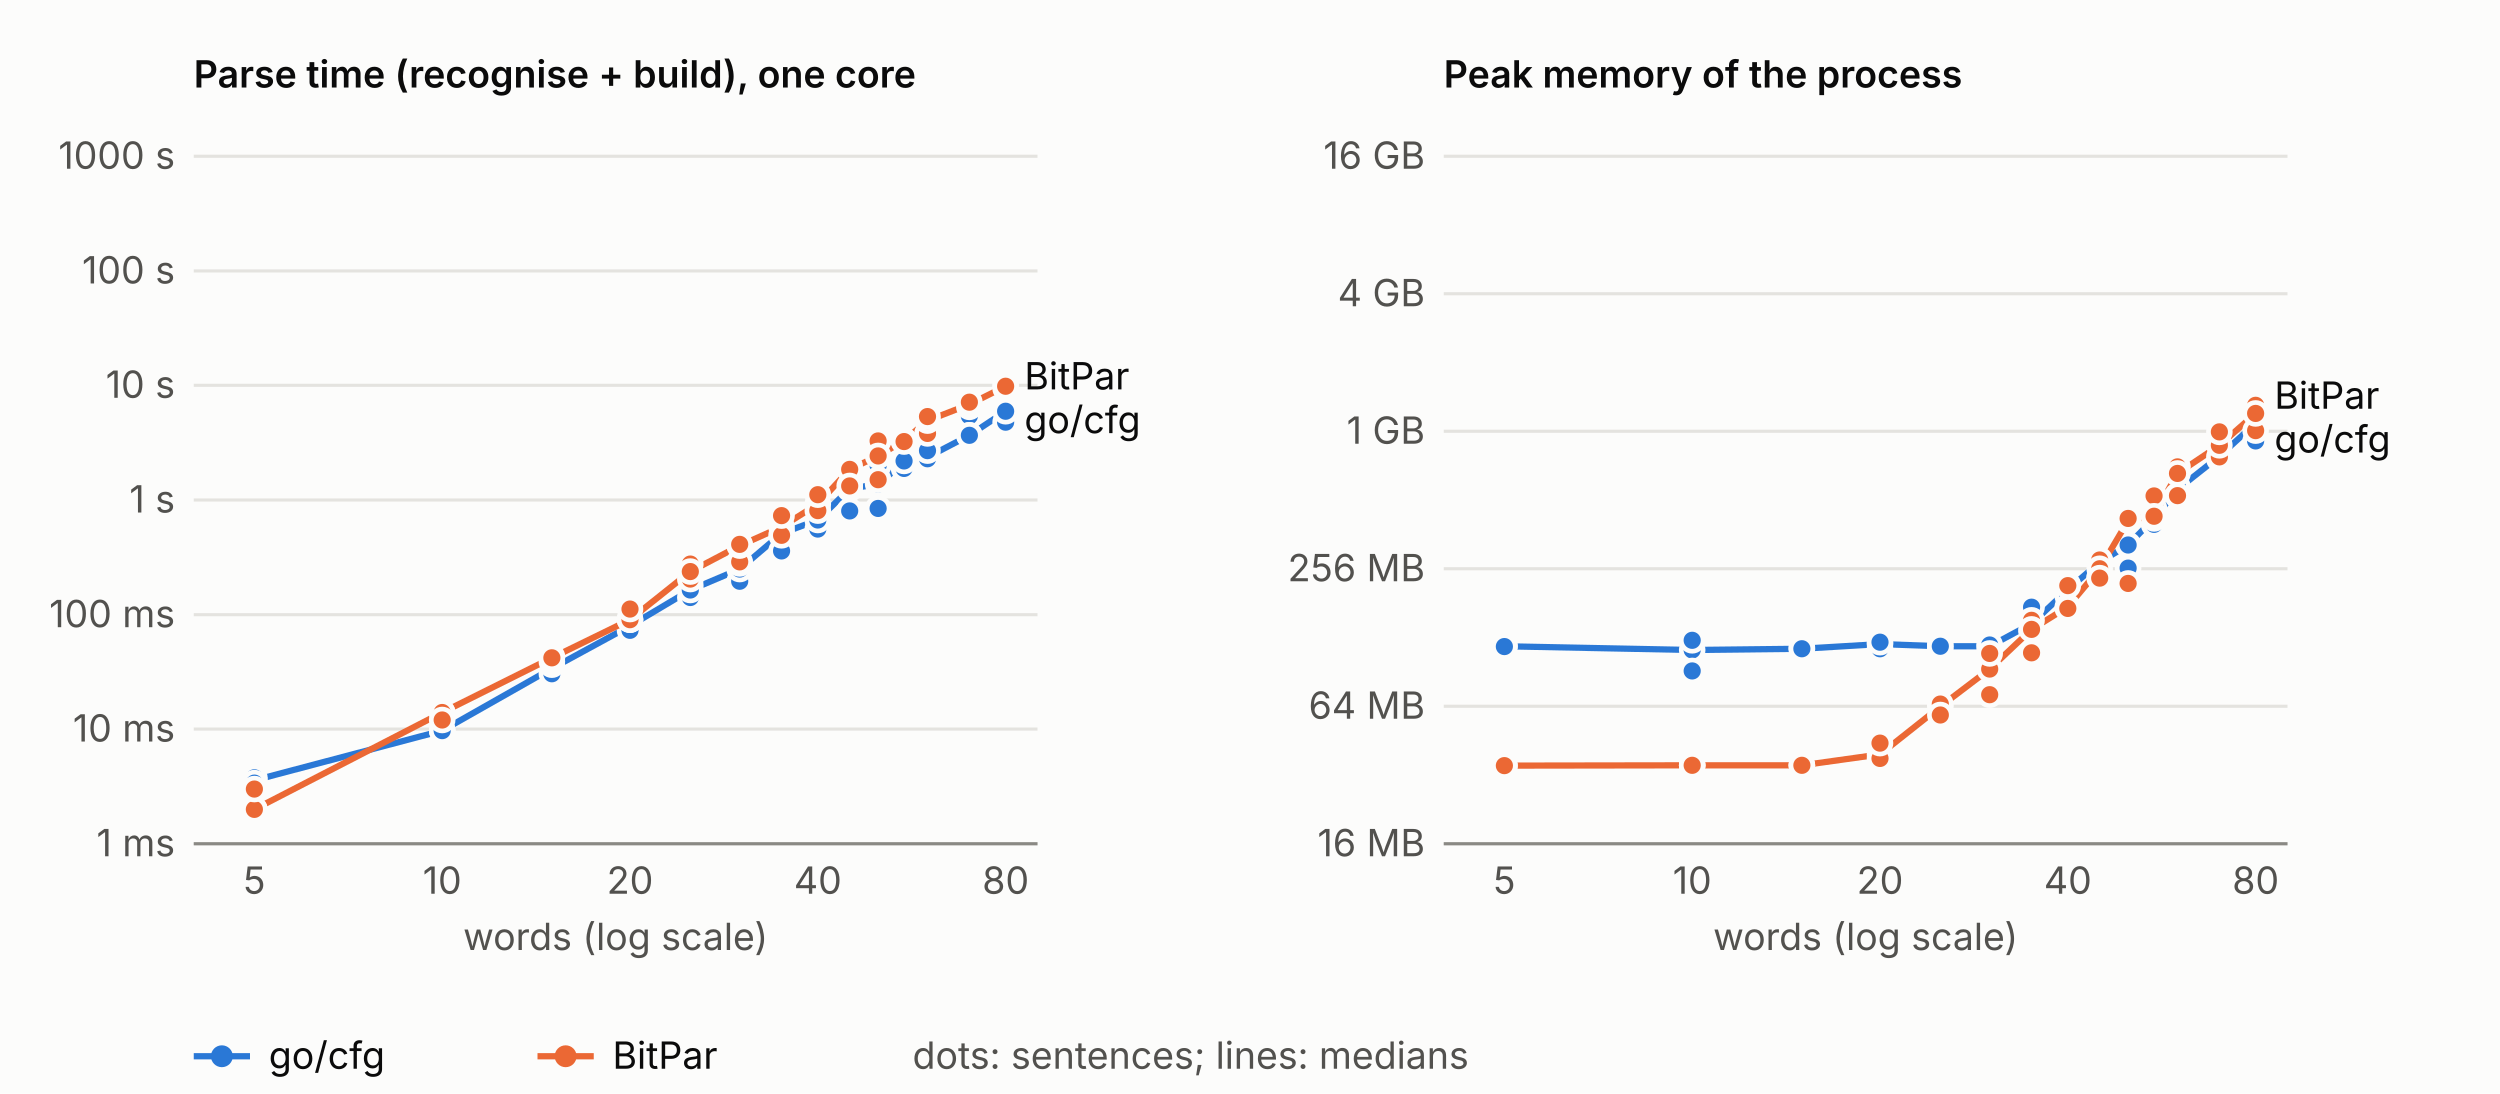
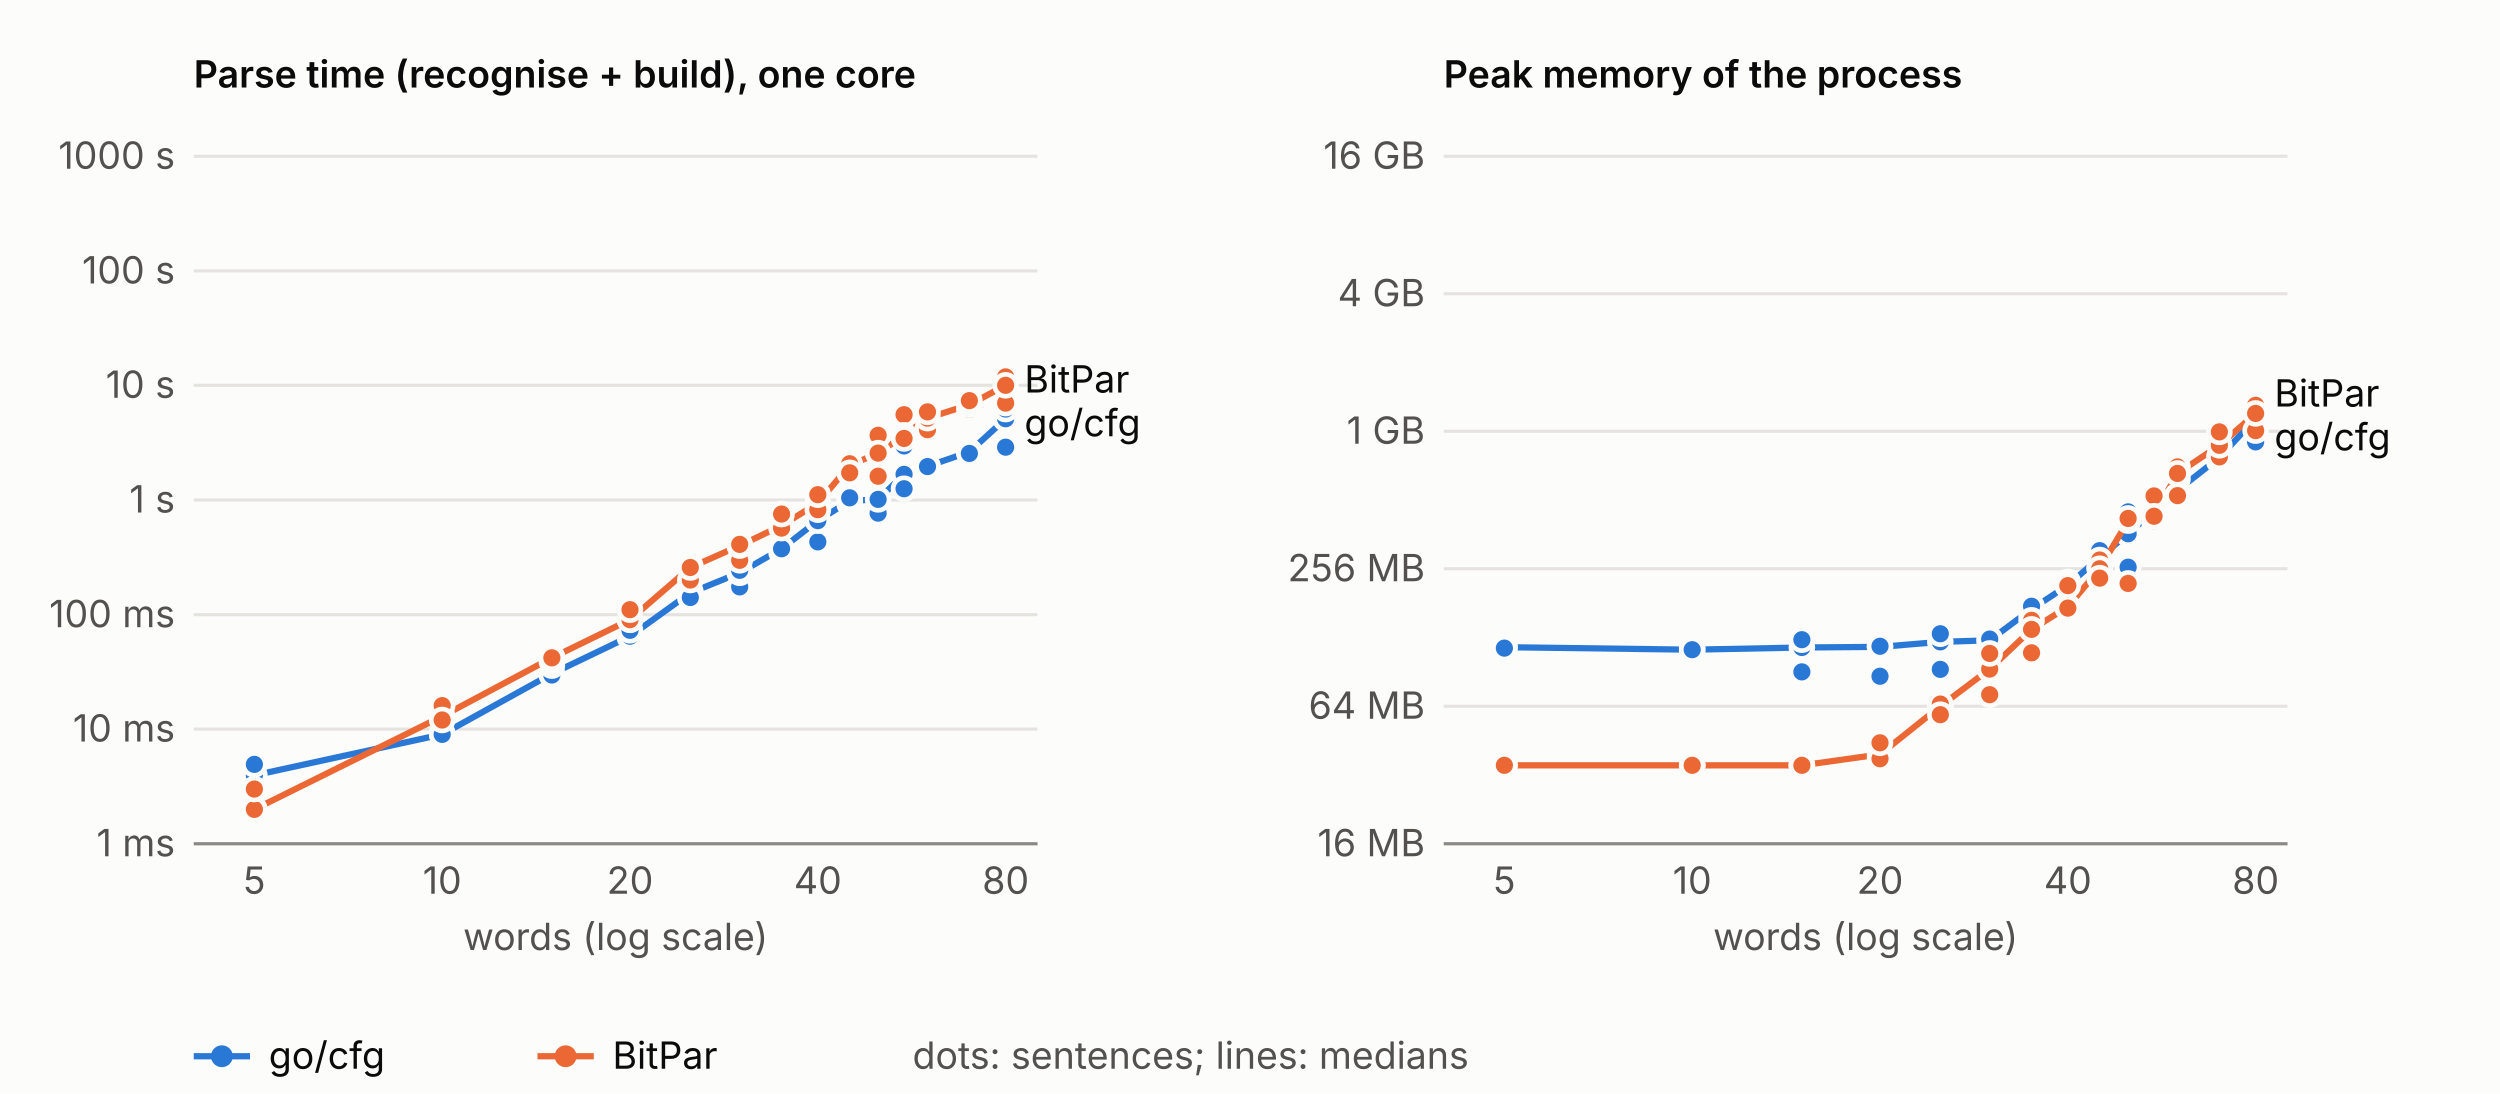
<svg xmlns="http://www.w3.org/2000/svg" viewBox="0 0 800 350" font-family="system-ui, -apple-system, Segoe UI, sans-serif" font-size="12">
  <rect width="100%" height="100%" fill="#fcfcfb" />
  <text x="62" y="28" fill="#0b0b0b" font-weight="600">Parse time (recognise + build), one core</text>
  <line x1="62" x2="332" y1="270.0" y2="270.0" stroke="#e4e3df" />
  <text x="56" y="270.0" fill="#52514e" text-anchor="end" dy="4">1 ms</text>
  <line x1="62" x2="332" y1="233.3" y2="233.3" stroke="#e4e3df" />
  <text x="56" y="233.3" fill="#52514e" text-anchor="end" dy="4">10 ms</text>
  <line x1="62" x2="332" y1="196.7" y2="196.7" stroke="#e4e3df" />
  <text x="56" y="196.7" fill="#52514e" text-anchor="end" dy="4">100 ms</text>
  <line x1="62" x2="332" y1="160.0" y2="160.0" stroke="#e4e3df" />
  <text x="56" y="160.0" fill="#52514e" text-anchor="end" dy="4">1 s</text>
  <line x1="62" x2="332" y1="123.3" y2="123.3" stroke="#e4e3df" />
  <text x="56" y="123.3" fill="#52514e" text-anchor="end" dy="4">10 s</text>
  <line x1="62" x2="332" y1="86.7" y2="86.7" stroke="#e4e3df" />
  <text x="56" y="86.7" fill="#52514e" text-anchor="end" dy="4">100 s</text>
  <line x1="62" x2="332" y1="50.0" y2="50.0" stroke="#e4e3df" />
  <text x="56" y="50.0" fill="#52514e" text-anchor="end" dy="4">1000 s</text>
  <text x="81.4" y="286" fill="#52514e" text-anchor="middle">5</text>
  <text x="141.5" y="286" fill="#52514e" text-anchor="middle">10</text>
  <text x="201.6" y="286" fill="#52514e" text-anchor="middle">20</text>
  <text x="261.7" y="286" fill="#52514e" text-anchor="middle">40</text>
  <text x="321.8" y="286" fill="#52514e" text-anchor="middle">80</text>
  <line x1="62" x2="332" y1="270" y2="270" stroke="#8a8984" />
  <text x="197" y="304" fill="#52514e" text-anchor="middle">words (log scale)</text>
-   <polyline fill="none" stroke="#2a78d6" stroke-width="2" points="81.4,249.7 141.5,233.8 176.6,213.9 201.6,200.3 220.9,188.8 236.7,182.1 250.1,170.7 261.7,166.4 271.9,156.4 281.0,154.9 289.3,148.0 296.8,146.3 310.2,139.3 321.8,131.6" />
-   <circle cx="81.4" cy="249.7" r="3.5" fill="#2a78d6" stroke="#fcfcfb" stroke-width="1.5" />
-   <circle cx="81.4" cy="248.9" r="3.5" fill="#2a78d6" stroke="#fcfcfb" stroke-width="1.5" />
-   <circle cx="81.4" cy="250.6" r="3.5" fill="#2a78d6" stroke="#fcfcfb" stroke-width="1.5" />
-   <circle cx="141.5" cy="233.6" r="3.5" fill="#2a78d6" stroke="#fcfcfb" stroke-width="1.5" />
-   <circle cx="141.5" cy="233.8" r="3.5" fill="#2a78d6" stroke="#fcfcfb" stroke-width="1.5" />
-   <circle cx="141.5" cy="233.8" r="3.5" fill="#2a78d6" stroke="#fcfcfb" stroke-width="1.5" />
-   <circle cx="176.6" cy="213.9" r="3.5" fill="#2a78d6" stroke="#fcfcfb" stroke-width="1.5" />
+   <polyline fill="none" stroke="#2a78d6" stroke-width="2" points="81.4,248.1 141.5,235.0 176.6,215.6 201.6,203.6 220.9,189.7 236.7,183.3 250.1,175.6 261.7,166.6 271.9,160.3 281.0,159.8 289.3,151.8 296.8,149.2 310.2,144.6 321.8,134.0" />
+   <circle cx="81.4" cy="248.1" r="3.5" fill="#2a78d6" stroke="#fcfcfb" stroke-width="1.5" />
+   <circle cx="81.4" cy="244.6" r="3.5" fill="#2a78d6" stroke="#fcfcfb" stroke-width="1.5" />
+   <circle cx="81.4" cy="259.2" r="3.5" fill="#2a78d6" stroke="#fcfcfb" stroke-width="1.5" />
+   <circle cx="141.5" cy="234.6" r="3.5" fill="#2a78d6" stroke="#fcfcfb" stroke-width="1.5" />
+   <circle cx="141.5" cy="235.0" r="3.5" fill="#2a78d6" stroke="#fcfcfb" stroke-width="1.5" />
+   <circle cx="141.5" cy="235.0" r="3.5" fill="#2a78d6" stroke="#fcfcfb" stroke-width="1.5" />
  <circle cx="176.6" cy="215.6" r="3.5" fill="#2a78d6" stroke="#fcfcfb" stroke-width="1.5" />
-   <circle cx="176.6" cy="212.7" r="3.5" fill="#2a78d6" stroke="#fcfcfb" stroke-width="1.5" />
-   <circle cx="201.6" cy="200.3" r="3.5" fill="#2a78d6" stroke="#fcfcfb" stroke-width="1.5" />
+   <circle cx="176.6" cy="216.0" r="3.5" fill="#2a78d6" stroke="#fcfcfb" stroke-width="1.5" />
+   <circle cx="176.6" cy="213.0" r="3.5" fill="#2a78d6" stroke="#fcfcfb" stroke-width="1.5" />
+   <circle cx="201.6" cy="204.0" r="3.5" fill="#2a78d6" stroke="#fcfcfb" stroke-width="1.5" />
+   <circle cx="201.6" cy="203.6" r="3.5" fill="#2a78d6" stroke="#fcfcfb" stroke-width="1.5" />
  <circle cx="201.6" cy="201.7" r="3.5" fill="#2a78d6" stroke="#fcfcfb" stroke-width="1.5" />
-   <circle cx="201.6" cy="198.2" r="3.5" fill="#2a78d6" stroke="#fcfcfb" stroke-width="1.5" />
-   <circle cx="220.9" cy="187.3" r="3.5" fill="#2a78d6" stroke="#fcfcfb" stroke-width="1.5" />
+   <circle cx="220.9" cy="189.7" r="3.5" fill="#2a78d6" stroke="#fcfcfb" stroke-width="1.5" />
+   <circle cx="220.9" cy="189.3" r="3.5" fill="#2a78d6" stroke="#fcfcfb" stroke-width="1.5" />
  <circle cx="220.9" cy="191.2" r="3.5" fill="#2a78d6" stroke="#fcfcfb" stroke-width="1.5" />
-   <circle cx="220.9" cy="188.8" r="3.5" fill="#2a78d6" stroke="#fcfcfb" stroke-width="1.5" />
-   <circle cx="236.7" cy="186.0" r="3.5" fill="#2a78d6" stroke="#fcfcfb" stroke-width="1.5" />
-   <circle cx="236.7" cy="182.1" r="3.5" fill="#2a78d6" stroke="#fcfcfb" stroke-width="1.5" />
-   <circle cx="236.7" cy="180.3" r="3.5" fill="#2a78d6" stroke="#fcfcfb" stroke-width="1.5" />
-   <circle cx="250.1" cy="170.1" r="3.5" fill="#2a78d6" stroke="#fcfcfb" stroke-width="1.5" />
-   <circle cx="250.1" cy="176.3" r="3.5" fill="#2a78d6" stroke="#fcfcfb" stroke-width="1.5" />
-   <circle cx="250.1" cy="170.7" r="3.5" fill="#2a78d6" stroke="#fcfcfb" stroke-width="1.5" />
-   <circle cx="261.7" cy="165.7" r="3.5" fill="#2a78d6" stroke="#fcfcfb" stroke-width="1.5" />
-   <circle cx="261.7" cy="169.3" r="3.5" fill="#2a78d6" stroke="#fcfcfb" stroke-width="1.5" />
-   <circle cx="261.7" cy="166.4" r="3.5" fill="#2a78d6" stroke="#fcfcfb" stroke-width="1.5" />
-   <circle cx="271.9" cy="156.4" r="3.5" fill="#2a78d6" stroke="#fcfcfb" stroke-width="1.5" />
-   <circle cx="271.9" cy="155.2" r="3.5" fill="#2a78d6" stroke="#fcfcfb" stroke-width="1.5" />
-   <circle cx="271.9" cy="163.5" r="3.5" fill="#2a78d6" stroke="#fcfcfb" stroke-width="1.5" />
-   <circle cx="281.0" cy="149.0" r="3.5" fill="#2a78d6" stroke="#fcfcfb" stroke-width="1.5" />
-   <circle cx="281.0" cy="162.7" r="3.5" fill="#2a78d6" stroke="#fcfcfb" stroke-width="1.5" />
-   <circle cx="281.0" cy="154.9" r="3.5" fill="#2a78d6" stroke="#fcfcfb" stroke-width="1.5" />
-   <circle cx="289.3" cy="148.0" r="3.5" fill="#2a78d6" stroke="#fcfcfb" stroke-width="1.5" />
-   <circle cx="289.3" cy="149.9" r="3.5" fill="#2a78d6" stroke="#fcfcfb" stroke-width="1.5" />
-   <circle cx="289.3" cy="147.5" r="3.5" fill="#2a78d6" stroke="#fcfcfb" stroke-width="1.5" />
-   <circle cx="296.8" cy="146.3" r="3.5" fill="#2a78d6" stroke="#fcfcfb" stroke-width="1.5" />
-   <circle cx="296.8" cy="146.8" r="3.5" fill="#2a78d6" stroke="#fcfcfb" stroke-width="1.5" />
-   <circle cx="296.8" cy="144.2" r="3.5" fill="#2a78d6" stroke="#fcfcfb" stroke-width="1.5" />
-   <circle cx="310.2" cy="133.1" r="3.5" fill="#2a78d6" stroke="#fcfcfb" stroke-width="1.5" />
-   <circle cx="310.2" cy="139.3" r="3.5" fill="#2a78d6" stroke="#fcfcfb" stroke-width="1.5" />
-   <circle cx="310.2" cy="139.3" r="3.5" fill="#2a78d6" stroke="#fcfcfb" stroke-width="1.5" />
-   <circle cx="321.8" cy="135.1" r="3.5" fill="#2a78d6" stroke="#fcfcfb" stroke-width="1.5" />
+   <circle cx="236.7" cy="187.8" r="3.5" fill="#2a78d6" stroke="#fcfcfb" stroke-width="1.5" />
+   <circle cx="236.7" cy="183.3" r="3.5" fill="#2a78d6" stroke="#fcfcfb" stroke-width="1.5" />
+   <circle cx="236.7" cy="182.5" r="3.5" fill="#2a78d6" stroke="#fcfcfb" stroke-width="1.5" />
+   <circle cx="250.1" cy="176.8" r="3.5" fill="#2a78d6" stroke="#fcfcfb" stroke-width="1.5" />
+   <circle cx="250.1" cy="175.6" r="3.5" fill="#2a78d6" stroke="#fcfcfb" stroke-width="1.5" />
+   <circle cx="250.1" cy="167.5" r="3.5" fill="#2a78d6" stroke="#fcfcfb" stroke-width="1.5" />
+   <circle cx="261.7" cy="163.0" r="3.5" fill="#2a78d6" stroke="#fcfcfb" stroke-width="1.5" />
+   <circle cx="261.7" cy="173.4" r="3.5" fill="#2a78d6" stroke="#fcfcfb" stroke-width="1.5" />
+   <circle cx="261.7" cy="166.6" r="3.5" fill="#2a78d6" stroke="#fcfcfb" stroke-width="1.5" />
+   <circle cx="271.9" cy="161.3" r="3.5" fill="#2a78d6" stroke="#fcfcfb" stroke-width="1.5" />
+   <circle cx="271.9" cy="160.3" r="3.5" fill="#2a78d6" stroke="#fcfcfb" stroke-width="1.5" />
+   <circle cx="271.9" cy="159.3" r="3.5" fill="#2a78d6" stroke="#fcfcfb" stroke-width="1.5" />
+   <circle cx="281.0" cy="141.4" r="3.5" fill="#2a78d6" stroke="#fcfcfb" stroke-width="1.5" />
+   <circle cx="281.0" cy="164.2" r="3.5" fill="#2a78d6" stroke="#fcfcfb" stroke-width="1.5" />
+   <circle cx="281.0" cy="159.8" r="3.5" fill="#2a78d6" stroke="#fcfcfb" stroke-width="1.5" />
+   <circle cx="289.3" cy="151.8" r="3.5" fill="#2a78d6" stroke="#fcfcfb" stroke-width="1.5" />
+   <circle cx="289.3" cy="156.4" r="3.5" fill="#2a78d6" stroke="#fcfcfb" stroke-width="1.5" />
+   <circle cx="289.3" cy="142.7" r="3.5" fill="#2a78d6" stroke="#fcfcfb" stroke-width="1.5" />
+   <circle cx="296.8" cy="149.2" r="3.5" fill="#2a78d6" stroke="#fcfcfb" stroke-width="1.5" />
+   <circle cx="296.8" cy="149.3" r="3.5" fill="#2a78d6" stroke="#fcfcfb" stroke-width="1.5" />
+   <circle cx="296.8" cy="138.6" r="3.5" fill="#2a78d6" stroke="#fcfcfb" stroke-width="1.5" />
+   <circle cx="310.2" cy="144.5" r="3.5" fill="#2a78d6" stroke="#fcfcfb" stroke-width="1.5" />
+   <circle cx="310.2" cy="144.6" r="3.5" fill="#2a78d6" stroke="#fcfcfb" stroke-width="1.5" />
+   <circle cx="310.2" cy="145.1" r="3.5" fill="#2a78d6" stroke="#fcfcfb" stroke-width="1.5" />
+   <circle cx="321.8" cy="143.1" r="3.5" fill="#2a78d6" stroke="#fcfcfb" stroke-width="1.5" />
+   <circle cx="321.8" cy="134.0" r="3.5" fill="#2a78d6" stroke="#fcfcfb" stroke-width="1.5" />
  <circle cx="321.8" cy="130.9" r="3.5" fill="#2a78d6" stroke="#fcfcfb" stroke-width="1.5" />
-   <circle cx="321.8" cy="131.6" r="3.5" fill="#2a78d6" stroke="#fcfcfb" stroke-width="1.5" />
-   <polyline fill="none" stroke="#eb6834" stroke-width="2" points="81.4,259.0 141.5,228.0 176.6,210.5 201.6,198.3 220.9,182.9 236.7,174.6 250.1,168.6 261.7,161.3 271.9,150.2 281.0,145.9 289.3,141.0 296.8,134.6 310.2,129.4 321.8,123.6" />
+   <polyline fill="none" stroke="#eb6834" stroke-width="2" points="81.4,259.0 141.5,229.2 176.6,210.5 201.6,198.3 220.9,181.6 236.7,174.6 250.1,168.2 261.7,161.0 271.9,148.9 281.0,145.0 289.3,139.3 296.8,133.8 310.2,129.5 321.8,123.3" />
  <circle cx="81.4" cy="259.0" r="3.5" fill="#eb6834" stroke="#fcfcfb" stroke-width="1.5" />
  <circle cx="81.4" cy="259.0" r="3.5" fill="#eb6834" stroke="#fcfcfb" stroke-width="1.5" />
  <circle cx="81.4" cy="252.5" r="3.5" fill="#eb6834" stroke="#fcfcfb" stroke-width="1.5" />
-   <circle cx="141.5" cy="228.0" r="3.5" fill="#eb6834" stroke="#fcfcfb" stroke-width="1.5" />
-   <circle cx="141.5" cy="228.0" r="3.5" fill="#eb6834" stroke="#fcfcfb" stroke-width="1.5" />
+   <circle cx="141.5" cy="229.2" r="3.5" fill="#eb6834" stroke="#fcfcfb" stroke-width="1.5" />
+   <circle cx="141.5" cy="225.8" r="3.5" fill="#eb6834" stroke="#fcfcfb" stroke-width="1.5" />
  <circle cx="141.5" cy="230.4" r="3.5" fill="#eb6834" stroke="#fcfcfb" stroke-width="1.5" />
  <circle cx="176.6" cy="210.1" r="3.5" fill="#eb6834" stroke="#fcfcfb" stroke-width="1.5" />
  <circle cx="176.6" cy="211.7" r="3.5" fill="#eb6834" stroke="#fcfcfb" stroke-width="1.5" />
  <circle cx="176.6" cy="210.5" r="3.5" fill="#eb6834" stroke="#fcfcfb" stroke-width="1.5" />
  <circle cx="201.6" cy="198.3" r="3.5" fill="#eb6834" stroke="#fcfcfb" stroke-width="1.5" />
  <circle cx="201.6" cy="198.3" r="3.5" fill="#eb6834" stroke="#fcfcfb" stroke-width="1.5" />
-   <circle cx="201.6" cy="194.9" r="3.5" fill="#eb6834" stroke="#fcfcfb" stroke-width="1.5" />
-   <circle cx="220.9" cy="180.5" r="3.5" fill="#eb6834" stroke="#fcfcfb" stroke-width="1.5" />
-   <circle cx="220.9" cy="185.3" r="3.5" fill="#eb6834" stroke="#fcfcfb" stroke-width="1.5" />
-   <circle cx="220.9" cy="182.9" r="3.5" fill="#eb6834" stroke="#fcfcfb" stroke-width="1.5" />
-   <circle cx="236.7" cy="179.8" r="3.5" fill="#eb6834" stroke="#fcfcfb" stroke-width="1.5" />
+   <circle cx="201.6" cy="195.1" r="3.5" fill="#eb6834" stroke="#fcfcfb" stroke-width="1.5" />
+   <circle cx="220.9" cy="181.1" r="3.5" fill="#eb6834" stroke="#fcfcfb" stroke-width="1.5" />
+   <circle cx="220.9" cy="185.6" r="3.5" fill="#eb6834" stroke="#fcfcfb" stroke-width="1.5" />
+   <circle cx="220.9" cy="181.6" r="3.5" fill="#eb6834" stroke="#fcfcfb" stroke-width="1.5" />
+   <circle cx="236.7" cy="179.3" r="3.5" fill="#eb6834" stroke="#fcfcfb" stroke-width="1.5" />
  <circle cx="236.7" cy="174.6" r="3.5" fill="#eb6834" stroke="#fcfcfb" stroke-width="1.5" />
  <circle cx="236.7" cy="174.2" r="3.5" fill="#eb6834" stroke="#fcfcfb" stroke-width="1.5" />
-   <circle cx="250.1" cy="168.6" r="3.5" fill="#eb6834" stroke="#fcfcfb" stroke-width="1.5" />
-   <circle cx="250.1" cy="171.3" r="3.5" fill="#eb6834" stroke="#fcfcfb" stroke-width="1.5" />
-   <circle cx="250.1" cy="165.0" r="3.5" fill="#eb6834" stroke="#fcfcfb" stroke-width="1.5" />
-   <circle cx="261.7" cy="161.3" r="3.5" fill="#eb6834" stroke="#fcfcfb" stroke-width="1.5" />
-   <circle cx="261.7" cy="163.4" r="3.5" fill="#eb6834" stroke="#fcfcfb" stroke-width="1.5" />
+   <circle cx="250.1" cy="168.2" r="3.5" fill="#eb6834" stroke="#fcfcfb" stroke-width="1.5" />
+   <circle cx="250.1" cy="169.0" r="3.5" fill="#eb6834" stroke="#fcfcfb" stroke-width="1.5" />
+   <circle cx="250.1" cy="164.5" r="3.5" fill="#eb6834" stroke="#fcfcfb" stroke-width="1.5" />
+   <circle cx="261.7" cy="161.0" r="3.5" fill="#eb6834" stroke="#fcfcfb" stroke-width="1.5" />
+   <circle cx="261.7" cy="163.1" r="3.5" fill="#eb6834" stroke="#fcfcfb" stroke-width="1.5" />
  <circle cx="261.7" cy="158.3" r="3.5" fill="#eb6834" stroke="#fcfcfb" stroke-width="1.5" />
-   <circle cx="271.9" cy="149.2" r="3.5" fill="#eb6834" stroke="#fcfcfb" stroke-width="1.5" />
-   <circle cx="271.9" cy="150.2" r="3.5" fill="#eb6834" stroke="#fcfcfb" stroke-width="1.5" />
-   <circle cx="271.9" cy="155.5" r="3.5" fill="#eb6834" stroke="#fcfcfb" stroke-width="1.5" />
-   <circle cx="281.0" cy="141.1" r="3.5" fill="#eb6834" stroke="#fcfcfb" stroke-width="1.5" />
-   <circle cx="281.0" cy="153.5" r="3.5" fill="#eb6834" stroke="#fcfcfb" stroke-width="1.5" />
-   <circle cx="281.0" cy="145.9" r="3.5" fill="#eb6834" stroke="#fcfcfb" stroke-width="1.5" />
-   <circle cx="289.3" cy="140.9" r="3.5" fill="#eb6834" stroke="#fcfcfb" stroke-width="1.5" />
-   <circle cx="289.3" cy="141.0" r="3.5" fill="#eb6834" stroke="#fcfcfb" stroke-width="1.5" />
-   <circle cx="289.3" cy="141.3" r="3.5" fill="#eb6834" stroke="#fcfcfb" stroke-width="1.5" />
-   <circle cx="296.8" cy="138.7" r="3.5" fill="#eb6834" stroke="#fcfcfb" stroke-width="1.5" />
-   <circle cx="296.8" cy="134.6" r="3.5" fill="#eb6834" stroke="#fcfcfb" stroke-width="1.5" />
-   <circle cx="296.8" cy="133.3" r="3.5" fill="#eb6834" stroke="#fcfcfb" stroke-width="1.5" />
-   <circle cx="310.2" cy="130.2" r="3.5" fill="#eb6834" stroke="#fcfcfb" stroke-width="1.5" />
-   <circle cx="310.2" cy="129.4" r="3.5" fill="#eb6834" stroke="#fcfcfb" stroke-width="1.5" />
-   <circle cx="310.2" cy="128.7" r="3.5" fill="#eb6834" stroke="#fcfcfb" stroke-width="1.5" />
-   <circle cx="321.8" cy="124.3" r="3.5" fill="#eb6834" stroke="#fcfcfb" stroke-width="1.5" />
-   <circle cx="321.8" cy="122.4" r="3.5" fill="#eb6834" stroke="#fcfcfb" stroke-width="1.5" />
-   <circle cx="321.8" cy="123.6" r="3.5" fill="#eb6834" stroke="#fcfcfb" stroke-width="1.5" />
-   <text x="321.8" y="120.6" fill="#0b0b0b" dx="6" dy="4">BitPar</text>
-   <text x="321.8" y="134.6" fill="#0b0b0b" dx="6" dy="4">go/cfg</text>
+   <circle cx="271.9" cy="148.9" r="3.5" fill="#eb6834" stroke="#fcfcfb" stroke-width="1.5" />
+   <circle cx="271.9" cy="148.4" r="3.5" fill="#eb6834" stroke="#fcfcfb" stroke-width="1.5" />
+   <circle cx="271.9" cy="151.3" r="3.5" fill="#eb6834" stroke="#fcfcfb" stroke-width="1.5" />
+   <circle cx="281.0" cy="139.3" r="3.5" fill="#eb6834" stroke="#fcfcfb" stroke-width="1.5" />
+   <circle cx="281.0" cy="152.4" r="3.5" fill="#eb6834" stroke="#fcfcfb" stroke-width="1.5" />
+   <circle cx="281.0" cy="145.0" r="3.5" fill="#eb6834" stroke="#fcfcfb" stroke-width="1.5" />
+   <circle cx="289.3" cy="132.7" r="3.5" fill="#eb6834" stroke="#fcfcfb" stroke-width="1.5" />
+   <circle cx="289.3" cy="139.3" r="3.5" fill="#eb6834" stroke="#fcfcfb" stroke-width="1.5" />
+   <circle cx="289.3" cy="140.3" r="3.5" fill="#eb6834" stroke="#fcfcfb" stroke-width="1.5" />
+   <circle cx="296.8" cy="137.5" r="3.5" fill="#eb6834" stroke="#fcfcfb" stroke-width="1.5" />
+   <circle cx="296.8" cy="133.8" r="3.5" fill="#eb6834" stroke="#fcfcfb" stroke-width="1.5" />
+   <circle cx="296.8" cy="131.8" r="3.5" fill="#eb6834" stroke="#fcfcfb" stroke-width="1.5" />
+   <circle cx="310.2" cy="131.0" r="3.5" fill="#eb6834" stroke="#fcfcfb" stroke-width="1.5" />
+   <circle cx="310.2" cy="129.5" r="3.5" fill="#eb6834" stroke="#fcfcfb" stroke-width="1.5" />
+   <circle cx="310.2" cy="128.2" r="3.5" fill="#eb6834" stroke="#fcfcfb" stroke-width="1.5" />
+   <circle cx="321.8" cy="129.0" r="3.5" fill="#eb6834" stroke="#fcfcfb" stroke-width="1.5" />
+   <circle cx="321.8" cy="120.6" r="3.5" fill="#eb6834" stroke="#fcfcfb" stroke-width="1.5" />
+   <circle cx="321.8" cy="123.3" r="3.5" fill="#eb6834" stroke="#fcfcfb" stroke-width="1.5" />
+   <text x="321.8" y="121.6" fill="#0b0b0b" dx="6" dy="4">BitPar</text>
+   <text x="321.8" y="135.6" fill="#0b0b0b" dx="6" dy="4">go/cfg</text>
  <text x="462" y="28" fill="#0b0b0b" font-weight="600">Peak memory of the process</text>
  <line x1="462" x2="732" y1="270.0" y2="270.0" stroke="#e4e3df" />
  <text x="456" y="270.0" fill="#52514e" text-anchor="end" dy="4">16 MB</text>
  <line x1="462" x2="732" y1="226.0" y2="226.0" stroke="#e4e3df" />
  <text x="456" y="226.0" fill="#52514e" text-anchor="end" dy="4">64 MB</text>
  <line x1="462" x2="732" y1="182.0" y2="182.0" stroke="#e4e3df" />
  <text x="456" y="182.0" fill="#52514e" text-anchor="end" dy="4">256 MB</text>
  <line x1="462" x2="732" y1="138.0" y2="138.0" stroke="#e4e3df" />
  <text x="456" y="138.0" fill="#52514e" text-anchor="end" dy="4">1 GB</text>
  <line x1="462" x2="732" y1="94.0" y2="94.0" stroke="#e4e3df" />
  <text x="456" y="94.0" fill="#52514e" text-anchor="end" dy="4">4 GB</text>
  <line x1="462" x2="732" y1="50.0" y2="50.0" stroke="#e4e3df" />
  <text x="456" y="50.0" fill="#52514e" text-anchor="end" dy="4">16 GB</text>
  <text x="481.4" y="286" fill="#52514e" text-anchor="middle">5</text>
  <text x="541.5" y="286" fill="#52514e" text-anchor="middle">10</text>
  <text x="601.6" y="286" fill="#52514e" text-anchor="middle">20</text>
  <text x="661.7" y="286" fill="#52514e" text-anchor="middle">40</text>
  <text x="721.8" y="286" fill="#52514e" text-anchor="middle">80</text>
  <line x1="462" x2="732" y1="270" y2="270" stroke="#8a8984" />
  <text x="597" y="304" fill="#52514e" text-anchor="middle">words (log scale)</text>
-   <polyline fill="none" stroke="#2a78d6" stroke-width="2" points="481.4,206.8 541.5,208.0 576.6,207.6 601.6,206.1 620.9,206.8 636.7,206.8 650.1,199.6 661.7,188.7 671.9,179.9 681.0,174.4 689.3,165.9 696.8,156.6 710.2,146.0 721.8,135.4" />
+   <polyline fill="none" stroke="#2a78d6" stroke-width="2" points="481.4,207.1 541.5,207.9 576.6,207.2 601.6,207.0 620.9,205.4 636.7,204.9 650.1,194.9 661.7,187.3 671.9,178.4 681.0,170.8 689.3,163.5 696.8,156.9 710.2,146.4 721.8,133.9" />
+   <circle cx="481.4" cy="207.1" r="3.5" fill="#2a78d6" stroke="#fcfcfb" stroke-width="1.5" />
  <circle cx="481.4" cy="206.7" r="3.5" fill="#2a78d6" stroke="#fcfcfb" stroke-width="1.5" />
-   <circle cx="481.4" cy="206.8" r="3.5" fill="#2a78d6" stroke="#fcfcfb" stroke-width="1.5" />
-   <circle cx="481.4" cy="206.9" r="3.5" fill="#2a78d6" stroke="#fcfcfb" stroke-width="1.5" />
-   <circle cx="541.5" cy="208.0" r="3.5" fill="#2a78d6" stroke="#fcfcfb" stroke-width="1.5" />
-   <circle cx="541.5" cy="214.7" r="3.5" fill="#2a78d6" stroke="#fcfcfb" stroke-width="1.5" />
-   <circle cx="541.5" cy="204.9" r="3.5" fill="#2a78d6" stroke="#fcfcfb" stroke-width="1.5" />
-   <circle cx="576.6" cy="207.8" r="3.5" fill="#2a78d6" stroke="#fcfcfb" stroke-width="1.5" />
-   <circle cx="576.6" cy="207.1" r="3.5" fill="#2a78d6" stroke="#fcfcfb" stroke-width="1.5" />
-   <circle cx="576.6" cy="207.6" r="3.5" fill="#2a78d6" stroke="#fcfcfb" stroke-width="1.5" />
-   <circle cx="601.6" cy="206.1" r="3.5" fill="#2a78d6" stroke="#fcfcfb" stroke-width="1.5" />
-   <circle cx="601.6" cy="207.6" r="3.5" fill="#2a78d6" stroke="#fcfcfb" stroke-width="1.5" />
-   <circle cx="601.6" cy="205.5" r="3.5" fill="#2a78d6" stroke="#fcfcfb" stroke-width="1.5" />
-   <circle cx="620.9" cy="206.1" r="3.5" fill="#2a78d6" stroke="#fcfcfb" stroke-width="1.5" />
-   <circle cx="620.9" cy="207.6" r="3.5" fill="#2a78d6" stroke="#fcfcfb" stroke-width="1.5" />
-   <circle cx="620.9" cy="206.8" r="3.5" fill="#2a78d6" stroke="#fcfcfb" stroke-width="1.5" />
-   <circle cx="636.7" cy="208.2" r="3.5" fill="#2a78d6" stroke="#fcfcfb" stroke-width="1.5" />
-   <circle cx="636.7" cy="206.8" r="3.5" fill="#2a78d6" stroke="#fcfcfb" stroke-width="1.5" />
+   <circle cx="481.4" cy="207.4" r="3.5" fill="#2a78d6" stroke="#fcfcfb" stroke-width="1.5" />
+   <circle cx="541.5" cy="208.5" r="3.5" fill="#2a78d6" stroke="#fcfcfb" stroke-width="1.5" />
+   <circle cx="541.5" cy="207.1" r="3.5" fill="#2a78d6" stroke="#fcfcfb" stroke-width="1.5" />
+   <circle cx="541.5" cy="207.9" r="3.5" fill="#2a78d6" stroke="#fcfcfb" stroke-width="1.5" />
+   <circle cx="576.6" cy="215.0" r="3.5" fill="#2a78d6" stroke="#fcfcfb" stroke-width="1.5" />
+   <circle cx="576.6" cy="207.2" r="3.5" fill="#2a78d6" stroke="#fcfcfb" stroke-width="1.5" />
+   <circle cx="576.6" cy="204.7" r="3.5" fill="#2a78d6" stroke="#fcfcfb" stroke-width="1.5" />
+   <circle cx="601.6" cy="216.4" r="3.5" fill="#2a78d6" stroke="#fcfcfb" stroke-width="1.5" />
+   <circle cx="601.6" cy="207.0" r="3.5" fill="#2a78d6" stroke="#fcfcfb" stroke-width="1.5" />
+   <circle cx="601.6" cy="206.8" r="3.5" fill="#2a78d6" stroke="#fcfcfb" stroke-width="1.5" />
+   <circle cx="620.9" cy="205.4" r="3.5" fill="#2a78d6" stroke="#fcfcfb" stroke-width="1.5" />
+   <circle cx="620.9" cy="202.8" r="3.5" fill="#2a78d6" stroke="#fcfcfb" stroke-width="1.5" />
+   <circle cx="620.9" cy="214.2" r="3.5" fill="#2a78d6" stroke="#fcfcfb" stroke-width="1.5" />
  <circle cx="636.7" cy="206.4" r="3.5" fill="#2a78d6" stroke="#fcfcfb" stroke-width="1.5" />
-   <circle cx="650.1" cy="199.6" r="3.5" fill="#2a78d6" stroke="#fcfcfb" stroke-width="1.5" />
-   <circle cx="650.1" cy="202.1" r="3.5" fill="#2a78d6" stroke="#fcfcfb" stroke-width="1.5" />
-   <circle cx="650.1" cy="194.3" r="3.5" fill="#2a78d6" stroke="#fcfcfb" stroke-width="1.5" />
-   <circle cx="661.7" cy="188.7" r="3.5" fill="#2a78d6" stroke="#fcfcfb" stroke-width="1.5" />
-   <circle cx="661.7" cy="190.8" r="3.5" fill="#2a78d6" stroke="#fcfcfb" stroke-width="1.5" />
-   <circle cx="661.7" cy="187.2" r="3.5" fill="#2a78d6" stroke="#fcfcfb" stroke-width="1.5" />
-   <circle cx="671.9" cy="179.2" r="3.5" fill="#2a78d6" stroke="#fcfcfb" stroke-width="1.5" />
-   <circle cx="671.9" cy="179.9" r="3.5" fill="#2a78d6" stroke="#fcfcfb" stroke-width="1.5" />
-   <circle cx="671.9" cy="184.7" r="3.5" fill="#2a78d6" stroke="#fcfcfb" stroke-width="1.5" />
-   <circle cx="681.0" cy="166.0" r="3.5" fill="#2a78d6" stroke="#fcfcfb" stroke-width="1.5" />
-   <circle cx="681.0" cy="181.8" r="3.5" fill="#2a78d6" stroke="#fcfcfb" stroke-width="1.5" />
-   <circle cx="681.0" cy="174.4" r="3.5" fill="#2a78d6" stroke="#fcfcfb" stroke-width="1.5" />
-   <circle cx="689.3" cy="162.8" r="3.5" fill="#2a78d6" stroke="#fcfcfb" stroke-width="1.5" />
-   <circle cx="689.3" cy="167.8" r="3.5" fill="#2a78d6" stroke="#fcfcfb" stroke-width="1.5" />
-   <circle cx="689.3" cy="165.9" r="3.5" fill="#2a78d6" stroke="#fcfcfb" stroke-width="1.5" />
-   <circle cx="696.8" cy="158.1" r="3.5" fill="#2a78d6" stroke="#fcfcfb" stroke-width="1.5" />
-   <circle cx="696.8" cy="156.6" r="3.5" fill="#2a78d6" stroke="#fcfcfb" stroke-width="1.5" />
-   <circle cx="696.8" cy="155.8" r="3.5" fill="#2a78d6" stroke="#fcfcfb" stroke-width="1.5" />
-   <circle cx="710.2" cy="146.9" r="3.5" fill="#2a78d6" stroke="#fcfcfb" stroke-width="1.5" />
-   <circle cx="710.2" cy="145.0" r="3.5" fill="#2a78d6" stroke="#fcfcfb" stroke-width="1.5" />
-   <circle cx="710.2" cy="146.0" r="3.5" fill="#2a78d6" stroke="#fcfcfb" stroke-width="1.5" />
-   <circle cx="721.8" cy="141.1" r="3.5" fill="#2a78d6" stroke="#fcfcfb" stroke-width="1.5" />
-   <circle cx="721.8" cy="135.0" r="3.5" fill="#2a78d6" stroke="#fcfcfb" stroke-width="1.5" />
-   <circle cx="721.8" cy="135.4" r="3.5" fill="#2a78d6" stroke="#fcfcfb" stroke-width="1.5" />
-   <polyline fill="none" stroke="#eb6834" stroke-width="2" points="481.4,245.0 541.5,244.9 576.6,244.9 601.6,241.4 620.9,226.1 636.7,214.1 650.1,201.4 661.7,194.2 671.9,182.0 681.0,166.6 689.3,164.9 696.8,151.5 710.2,142.5 721.8,132.3" />
-   <circle cx="481.4" cy="245.0" r="3.5" fill="#eb6834" stroke="#fcfcfb" stroke-width="1.5" />
-   <circle cx="481.4" cy="245.0" r="3.5" fill="#eb6834" stroke="#fcfcfb" stroke-width="1.5" />
-   <circle cx="481.4" cy="245.0" r="3.5" fill="#eb6834" stroke="#fcfcfb" stroke-width="1.5" />
+   <circle cx="636.7" cy="204.9" r="3.5" fill="#2a78d6" stroke="#fcfcfb" stroke-width="1.5" />
+   <circle cx="636.7" cy="204.5" r="3.5" fill="#2a78d6" stroke="#fcfcfb" stroke-width="1.5" />
+   <circle cx="650.1" cy="194.9" r="3.5" fill="#2a78d6" stroke="#fcfcfb" stroke-width="1.5" />
+   <circle cx="650.1" cy="196.8" r="3.5" fill="#2a78d6" stroke="#fcfcfb" stroke-width="1.5" />
+   <circle cx="650.1" cy="194.0" r="3.5" fill="#2a78d6" stroke="#fcfcfb" stroke-width="1.5" />
+   <circle cx="661.7" cy="186.2" r="3.5" fill="#2a78d6" stroke="#fcfcfb" stroke-width="1.5" />
+   <circle cx="661.7" cy="193.3" r="3.5" fill="#2a78d6" stroke="#fcfcfb" stroke-width="1.5" />
+   <circle cx="661.7" cy="187.3" r="3.5" fill="#2a78d6" stroke="#fcfcfb" stroke-width="1.5" />
+   <circle cx="671.9" cy="178.4" r="3.5" fill="#2a78d6" stroke="#fcfcfb" stroke-width="1.5" />
+   <circle cx="671.9" cy="176.2" r="3.5" fill="#2a78d6" stroke="#fcfcfb" stroke-width="1.5" />
+   <circle cx="671.9" cy="181.5" r="3.5" fill="#2a78d6" stroke="#fcfcfb" stroke-width="1.5" />
+   <circle cx="681.0" cy="163.8" r="3.5" fill="#2a78d6" stroke="#fcfcfb" stroke-width="1.5" />
+   <circle cx="681.0" cy="181.5" r="3.5" fill="#2a78d6" stroke="#fcfcfb" stroke-width="1.5" />
+   <circle cx="681.0" cy="170.8" r="3.5" fill="#2a78d6" stroke="#fcfcfb" stroke-width="1.5" />
+   <circle cx="689.3" cy="161.6" r="3.5" fill="#2a78d6" stroke="#fcfcfb" stroke-width="1.5" />
+   <circle cx="689.3" cy="166.6" r="3.5" fill="#2a78d6" stroke="#fcfcfb" stroke-width="1.5" />
+   <circle cx="689.3" cy="163.5" r="3.5" fill="#2a78d6" stroke="#fcfcfb" stroke-width="1.5" />
+   <circle cx="696.8" cy="157.8" r="3.5" fill="#2a78d6" stroke="#fcfcfb" stroke-width="1.5" />
+   <circle cx="696.8" cy="156.9" r="3.5" fill="#2a78d6" stroke="#fcfcfb" stroke-width="1.5" />
+   <circle cx="696.8" cy="153.3" r="3.5" fill="#2a78d6" stroke="#fcfcfb" stroke-width="1.5" />
+   <circle cx="710.2" cy="147.7" r="3.5" fill="#2a78d6" stroke="#fcfcfb" stroke-width="1.5" />
+   <circle cx="710.2" cy="145.7" r="3.5" fill="#2a78d6" stroke="#fcfcfb" stroke-width="1.5" />
+   <circle cx="710.2" cy="146.4" r="3.5" fill="#2a78d6" stroke="#fcfcfb" stroke-width="1.5" />
+   <circle cx="721.8" cy="141.4" r="3.5" fill="#2a78d6" stroke="#fcfcfb" stroke-width="1.5" />
+   <circle cx="721.8" cy="133.2" r="3.5" fill="#2a78d6" stroke="#fcfcfb" stroke-width="1.5" />
+   <circle cx="721.8" cy="133.9" r="3.5" fill="#2a78d6" stroke="#fcfcfb" stroke-width="1.5" />
+   <polyline fill="none" stroke="#eb6834" stroke-width="2" points="481.4,244.9 541.5,244.9 576.6,244.9 601.6,241.4 620.9,226.0 636.7,214.1 650.1,201.4 661.7,194.2 671.9,182.0 681.0,166.6 689.3,164.9 696.8,151.5 710.2,142.5 721.8,132.3" />
+   <circle cx="481.4" cy="244.9" r="3.5" fill="#eb6834" stroke="#fcfcfb" stroke-width="1.5" />
+   <circle cx="481.4" cy="244.9" r="3.5" fill="#eb6834" stroke="#fcfcfb" stroke-width="1.5" />
+   <circle cx="481.4" cy="244.9" r="3.5" fill="#eb6834" stroke="#fcfcfb" stroke-width="1.5" />
  <circle cx="541.5" cy="244.9" r="3.5" fill="#eb6834" stroke="#fcfcfb" stroke-width="1.5" />
  <circle cx="541.5" cy="244.9" r="3.5" fill="#eb6834" stroke="#fcfcfb" stroke-width="1.5" />
  <circle cx="541.5" cy="244.9" r="3.5" fill="#eb6834" stroke="#fcfcfb" stroke-width="1.5" />
  <circle cx="576.6" cy="244.9" r="3.5" fill="#eb6834" stroke="#fcfcfb" stroke-width="1.5" />
  <circle cx="576.6" cy="244.9" r="3.5" fill="#eb6834" stroke="#fcfcfb" stroke-width="1.5" />
  <circle cx="576.6" cy="244.9" r="3.5" fill="#eb6834" stroke="#fcfcfb" stroke-width="1.5" />
  <circle cx="601.6" cy="241.4" r="3.5" fill="#eb6834" stroke="#fcfcfb" stroke-width="1.5" />
-   <circle cx="601.6" cy="242.7" r="3.5" fill="#eb6834" stroke="#fcfcfb" stroke-width="1.5" />
-   <circle cx="601.6" cy="237.8" r="3.5" fill="#eb6834" stroke="#fcfcfb" stroke-width="1.5" />
-   <circle cx="620.9" cy="226.1" r="3.5" fill="#eb6834" stroke="#fcfcfb" stroke-width="1.5" />
+   <circle cx="601.6" cy="242.8" r="3.5" fill="#eb6834" stroke="#fcfcfb" stroke-width="1.5" />
+   <circle cx="601.6" cy="237.7" r="3.5" fill="#eb6834" stroke="#fcfcfb" stroke-width="1.5" />
+   <circle cx="620.9" cy="226.0" r="3.5" fill="#eb6834" stroke="#fcfcfb" stroke-width="1.5" />
  <circle cx="620.9" cy="225.3" r="3.5" fill="#eb6834" stroke="#fcfcfb" stroke-width="1.5" />
-   <circle cx="620.9" cy="228.8" r="3.5" fill="#eb6834" stroke="#fcfcfb" stroke-width="1.5" />
+   <circle cx="620.9" cy="228.7" r="3.5" fill="#eb6834" stroke="#fcfcfb" stroke-width="1.5" />
  <circle cx="636.7" cy="222.3" r="3.5" fill="#eb6834" stroke="#fcfcfb" stroke-width="1.5" />
  <circle cx="636.7" cy="214.1" r="3.5" fill="#eb6834" stroke="#fcfcfb" stroke-width="1.5" />
  <circle cx="636.7" cy="209.1" r="3.5" fill="#eb6834" stroke="#fcfcfb" stroke-width="1.5" />
  <circle cx="650.1" cy="198.5" r="3.5" fill="#eb6834" stroke="#fcfcfb" stroke-width="1.5" />
  <circle cx="650.1" cy="208.9" r="3.5" fill="#eb6834" stroke="#fcfcfb" stroke-width="1.5" />
  <circle cx="650.1" cy="201.4" r="3.5" fill="#eb6834" stroke="#fcfcfb" stroke-width="1.5" />
  <circle cx="661.7" cy="194.2" r="3.5" fill="#eb6834" stroke="#fcfcfb" stroke-width="1.5" />
-   <circle cx="661.7" cy="194.7" r="3.5" fill="#eb6834" stroke="#fcfcfb" stroke-width="1.5" />
+   <circle cx="661.7" cy="194.6" r="3.5" fill="#eb6834" stroke="#fcfcfb" stroke-width="1.5" />
  <circle cx="661.7" cy="187.4" r="3.5" fill="#eb6834" stroke="#fcfcfb" stroke-width="1.5" />
  <circle cx="671.9" cy="179.2" r="3.5" fill="#eb6834" stroke="#fcfcfb" stroke-width="1.5" />
  <circle cx="671.9" cy="182.0" r="3.5" fill="#eb6834" stroke="#fcfcfb" stroke-width="1.5" />
  <circle cx="671.9" cy="185.0" r="3.5" fill="#eb6834" stroke="#fcfcfb" stroke-width="1.5" />
  <circle cx="681.0" cy="166.6" r="3.5" fill="#eb6834" stroke="#fcfcfb" stroke-width="1.5" />
  <circle cx="681.0" cy="186.7" r="3.5" fill="#eb6834" stroke="#fcfcfb" stroke-width="1.5" />
  <circle cx="681.0" cy="165.9" r="3.5" fill="#eb6834" stroke="#fcfcfb" stroke-width="1.5" />
  <circle cx="689.3" cy="164.9" r="3.5" fill="#eb6834" stroke="#fcfcfb" stroke-width="1.5" />
  <circle cx="689.3" cy="158.7" r="3.5" fill="#eb6834" stroke="#fcfcfb" stroke-width="1.5" />
  <circle cx="689.3" cy="165.2" r="3.5" fill="#eb6834" stroke="#fcfcfb" stroke-width="1.5" />
  <circle cx="696.8" cy="158.6" r="3.5" fill="#eb6834" stroke="#fcfcfb" stroke-width="1.5" />
  <circle cx="696.8" cy="149.4" r="3.5" fill="#eb6834" stroke="#fcfcfb" stroke-width="1.5" />
  <circle cx="696.8" cy="151.5" r="3.5" fill="#eb6834" stroke="#fcfcfb" stroke-width="1.5" />
  <circle cx="710.2" cy="146.2" r="3.5" fill="#eb6834" stroke="#fcfcfb" stroke-width="1.5" />
  <circle cx="710.2" cy="142.5" r="3.5" fill="#eb6834" stroke="#fcfcfb" stroke-width="1.5" />
  <circle cx="710.2" cy="138.2" r="3.5" fill="#eb6834" stroke="#fcfcfb" stroke-width="1.5" />
  <circle cx="721.8" cy="137.8" r="3.5" fill="#eb6834" stroke="#fcfcfb" stroke-width="1.5" />
  <circle cx="721.8" cy="129.7" r="3.5" fill="#eb6834" stroke="#fcfcfb" stroke-width="1.5" />
  <circle cx="721.8" cy="132.3" r="3.5" fill="#eb6834" stroke="#fcfcfb" stroke-width="1.5" />
-   <text x="721.8" y="126.8" fill="#0b0b0b" dx="6" dy="4">BitPar</text>
-   <text x="721.8" y="140.8" fill="#0b0b0b" dx="6" dy="4">go/cfg</text>
+   <text x="721.8" y="126.1" fill="#0b0b0b" dx="6" dy="4">BitPar</text>
+   <text x="721.8" y="140.1" fill="#0b0b0b" dx="6" dy="4">go/cfg</text>
  <line x1="62" x2="80" y1="338" y2="338" stroke="#2a78d6" stroke-width="2" />
  <circle cx="71" cy="338" r="3.5" fill="#2a78d6" />
  <text x="86" y="338" fill="#0b0b0b" dy="4">go/cfg</text>
  <line x1="172" x2="190" y1="338" y2="338" stroke="#eb6834" stroke-width="2" />
  <circle cx="181" cy="338" r="3.5" fill="#eb6834" />
  <text x="196" y="338" fill="#0b0b0b" dy="4">BitPar</text>
  <text x="292" y="338" fill="#52514e" dy="4">dots: sentences; lines: medians</text>
</svg>
